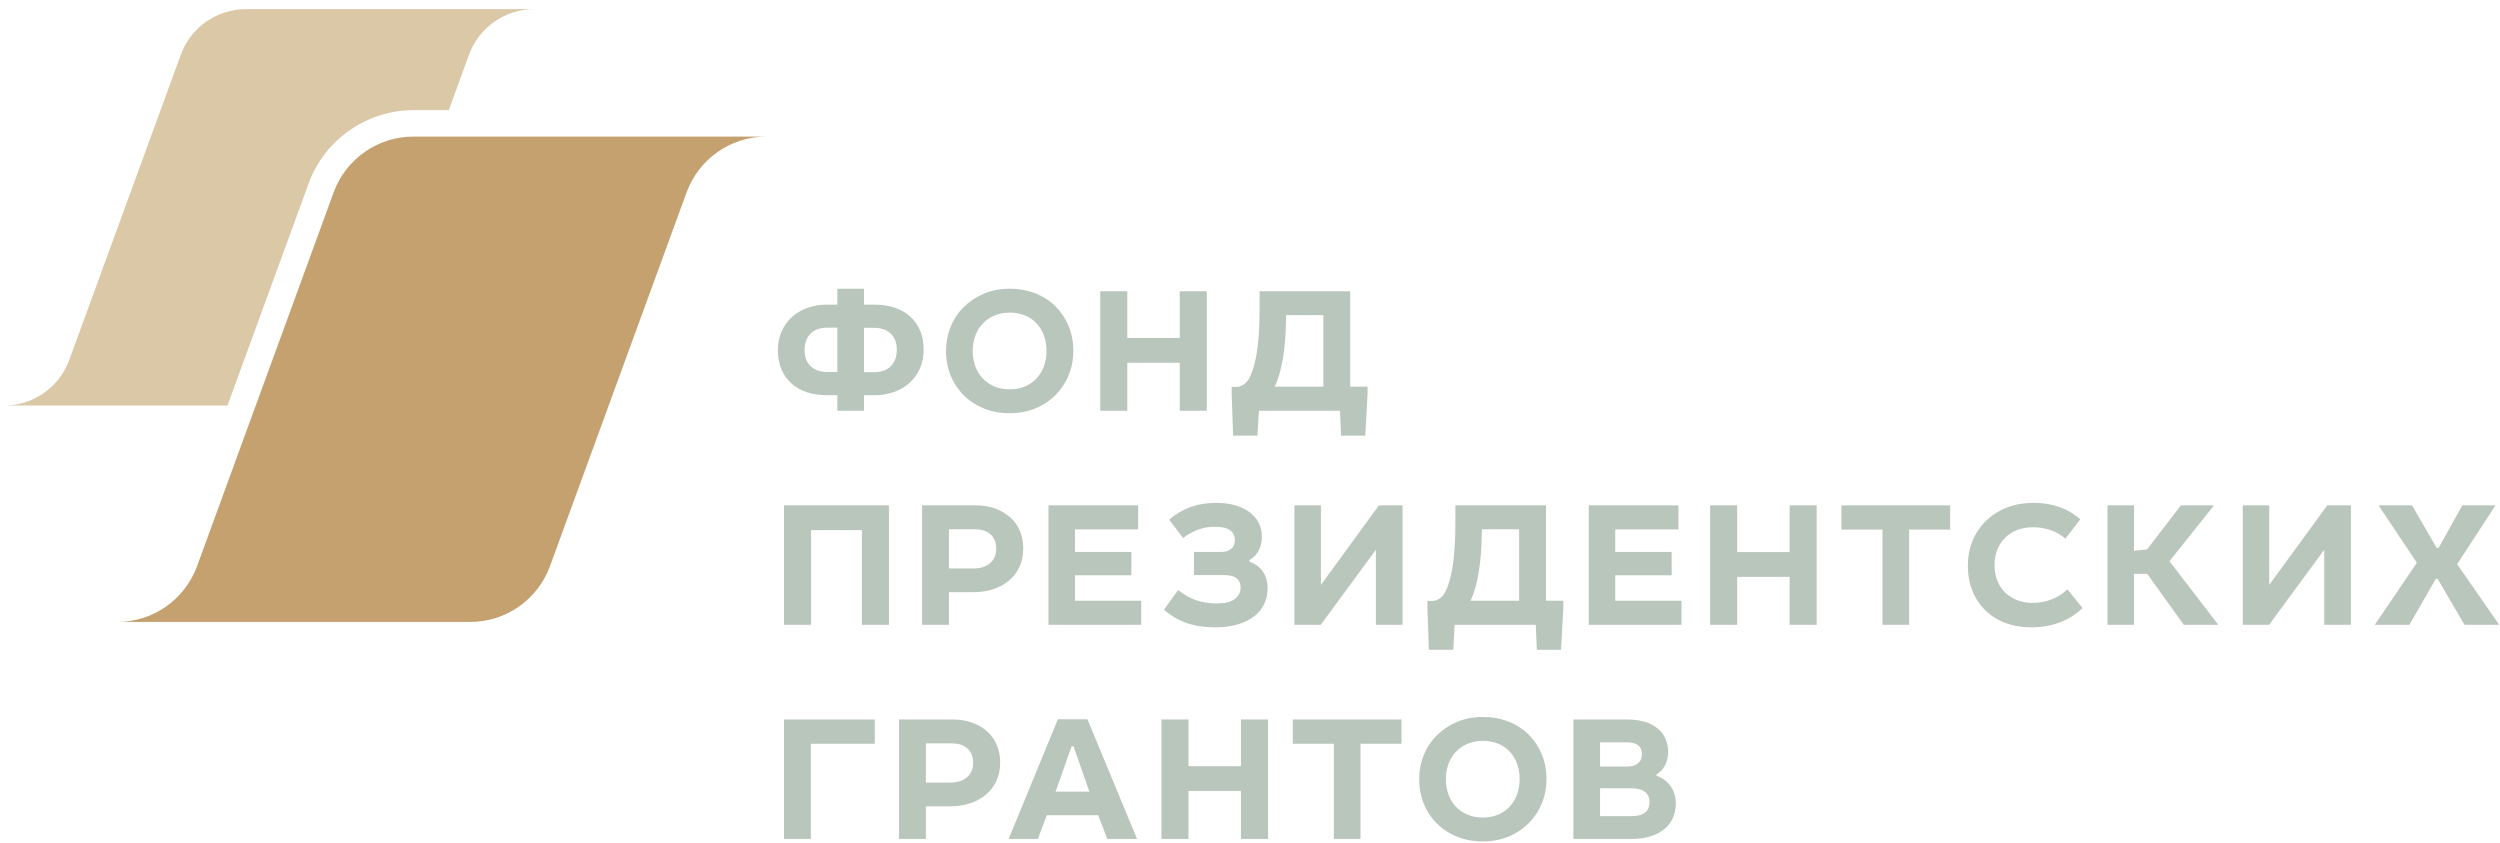
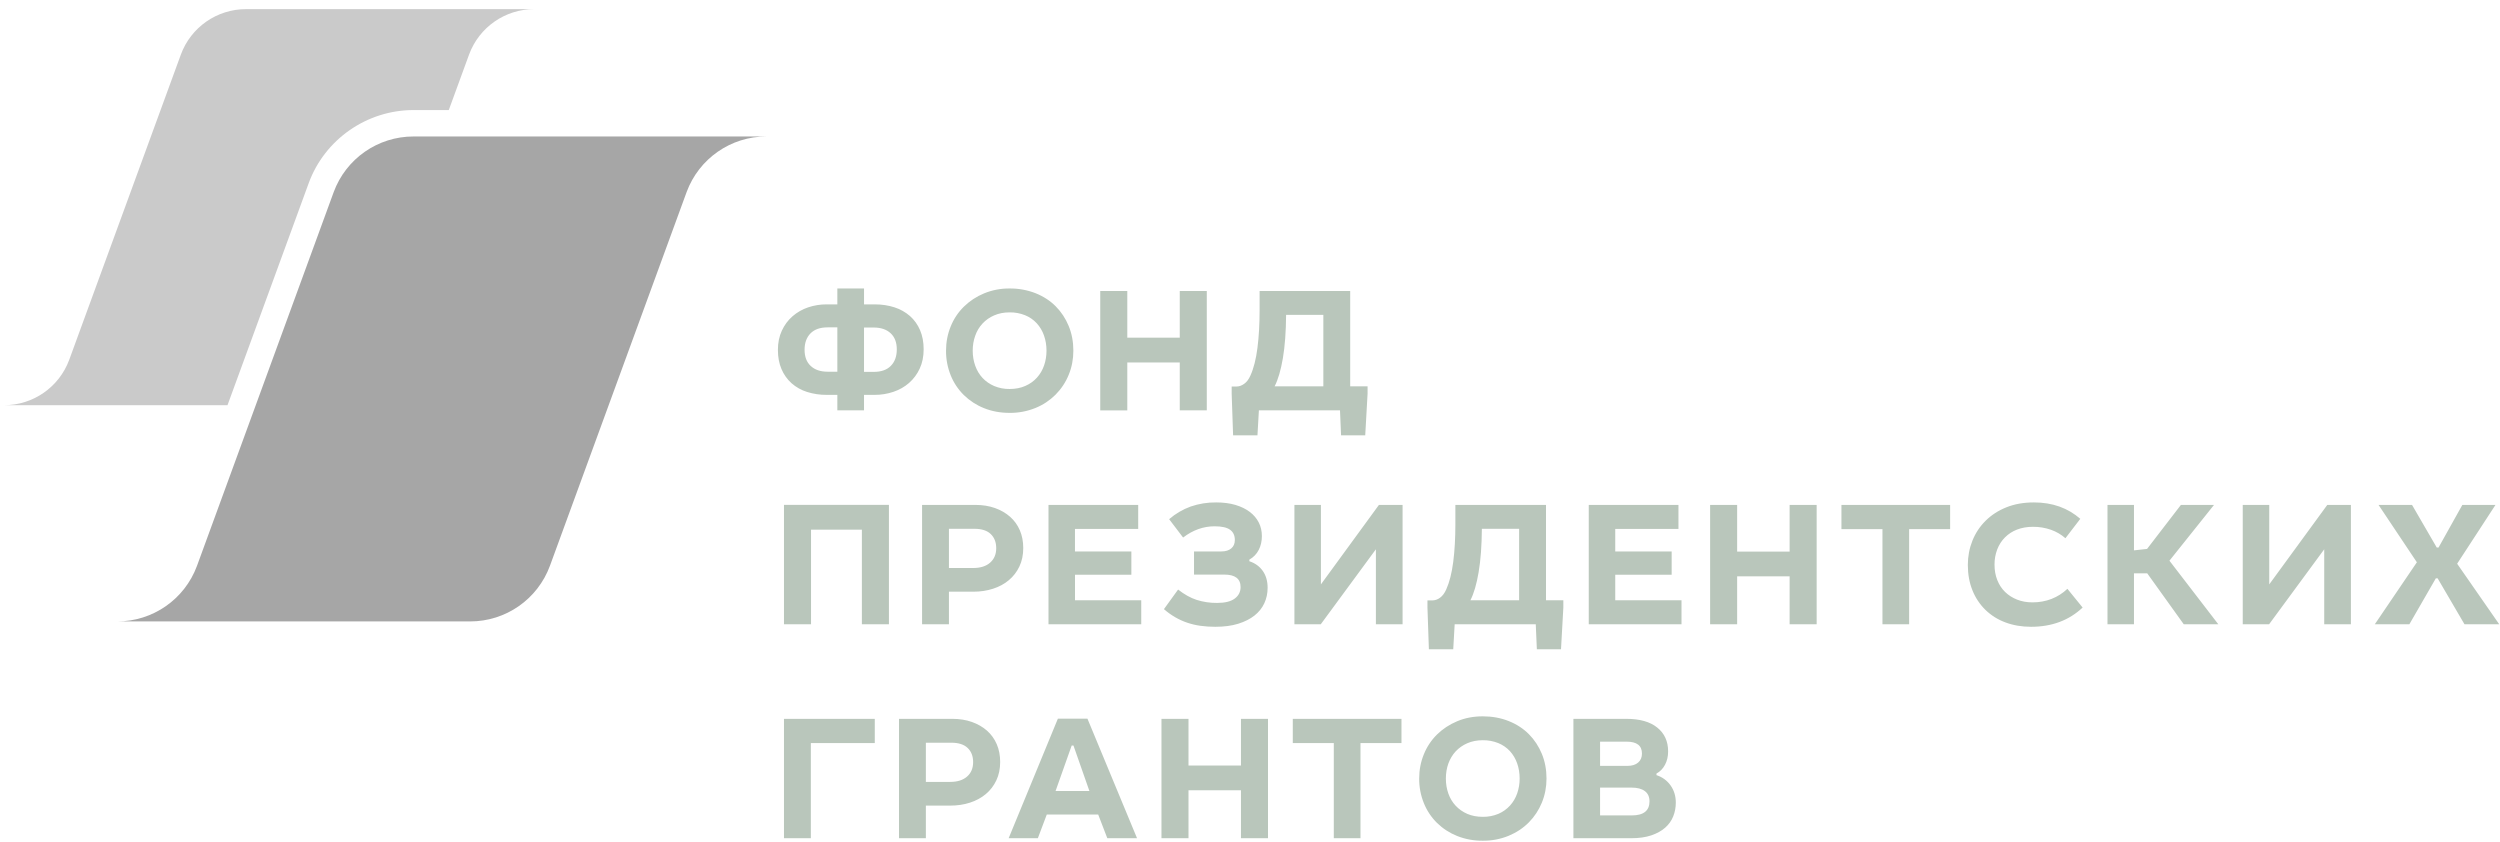
- <svg xmlns="http://www.w3.org/2000/svg" width="267" height="90" viewBox="0 0 267 90">
+ <svg xmlns="http://www.w3.org/2000/svg" width="193" height="65" viewBox="0 0 193 65">
  <g fill="none" fill-rule="evenodd">
-     <path fill="#C4A16E" d="M81.86 14.588H44.17a9.078 9.078 0 0 0-8.534 5.95l-14.6 39.956a9.08 9.08 0 0 1-8.526 5.932H50.2a9.078 9.078 0 0 0 8.534-5.95l14.603-39.958a9.076 9.076 0 0 1 8.523-5.93" />
-     <path fill="#DBC8A7" d="M32.97 19.573c1.71-4.672 6.21-7.81 11.2-7.81h3.76l2.174-5.946a7.413 7.413 0 0 1 6.96-4.841h-30.78a7.413 7.413 0 0 0-6.97 4.86L7.39 38.466a7.416 7.416 0 0 1-6.963 4.846h23.868l8.675-23.739" />
-     <path fill="#B9C6BB" d="M92.277 32.535h1.13c.764 0 1.468.104 2.113.313.643.21 1.198.522 1.664.933.464.413.826.918 1.08 1.513.255.598.382 1.279.382 2.038 0 .775-.141 1.464-.42 2.068a4.56 4.56 0 0 1-1.139 1.534 4.879 4.879 0 0 1-1.671.95 6.205 6.205 0 0 1-2.01.324h-1.129v1.657H89.43v-1.657H88.3c-.764 0-1.47-.104-2.113-.313a4.556 4.556 0 0 1-1.654-.933 4.28 4.28 0 0 1-1.072-1.513c-.255-.598-.382-1.277-.382-2.04 0-.775.14-1.462.421-2.066a4.56 4.56 0 0 1 1.138-1.534 4.938 4.938 0 0 1 1.664-.953 6.152 6.152 0 0 1 1.998-.321h1.128v-1.698h2.848v1.698zm-3.882 2.457c-.803 0-1.413.214-1.836.646-.419.432-.63 1.015-.63 1.753 0 .749.22 1.325.661 1.732.44.407 1.041.61 1.805.61h1.034v-4.741h-1.034zm4.915 4.76c.803 0 1.415-.215 1.836-.649.422-.432.631-1.015.631-1.751 0-.749-.22-1.327-.66-1.732-.439-.407-1.04-.61-1.807-.61h-1.033v4.741h1.033zM110.598 31.343a6.288 6.288 0 0 1 2.152 1.4 6.396 6.396 0 0 1 1.386 2.105c.331.806.497 1.684.497 2.637 0 .914-.166 1.775-.497 2.581a6.425 6.425 0 0 1-1.396 2.113 6.562 6.562 0 0 1-2.15 1.43c-.837.348-1.757.524-2.763.524-.996 0-1.908-.17-2.736-.506a6.527 6.527 0 0 1-2.152-1.399 6.23 6.23 0 0 1-1.405-2.113 6.926 6.926 0 0 1-.497-2.63c0-.912.166-1.777.497-2.59a6.19 6.19 0 0 1 1.405-2.113 6.744 6.744 0 0 1 2.152-1.419c.828-.35 1.74-.526 2.736-.526 1.006 0 1.93.17 2.77.506zm-4.426 2.372a3.636 3.636 0 0 0-2.017 2.17 4.68 4.68 0 0 0-.27 1.6c0 .57.091 1.109.27 1.61.178.5.44.937.782 1.305.345.368.76.656 1.243.865.486.21 1.035.315 1.647.315.624 0 1.18-.106 1.672-.325.49-.213.906-.51 1.242-.884a3.75 3.75 0 0 0 .766-1.305 4.773 4.773 0 0 0 .26-1.581 4.82 4.82 0 0 0-.27-1.628 3.761 3.761 0 0 0-.774-1.303 3.427 3.427 0 0 0-1.243-.857 4.266 4.266 0 0 0-1.653-.307c-.612 0-1.165.108-1.655.325zM120.394 36.094h5.603v-4.989h2.888v12.76h-2.888v-5.122h-5.603v5.122h-2.887v-12.76h2.887v4.99M144.2 41.294h1.857v.781l-.25 4.457h-2.582l-.113-2.667h-8.663l-.152 2.667h-2.602l-.152-4.437v-.78h.534c.269 0 .536-.097.803-.287.269-.19.493-.49.67-.894.344-.763.593-1.747.747-2.954.152-1.207.228-2.538.228-3.999v-2.076h9.676v10.189zm-7.188-3.01c-.218 1.285-.511 2.286-.881 3.01h5.202v-7.636h-3.978c-.012 1.802-.127 3.346-.343 4.627zM94.937 66.73h-2.888V56.619h-5.43v10.113h-2.89V53.97h11.208v12.76M106.262 54.305a4.897 4.897 0 0 1 1.616.935c.452.398.8.881 1.042 1.446.242.564.363 1.196.363 1.894 0 .738-.138 1.393-.41 1.972a4.267 4.267 0 0 1-1.13 1.466c-.477.401-1.042.706-1.69.914a6.794 6.794 0 0 1-2.106.316h-2.6v3.483h-2.87V53.97h5.7c.764 0 1.46.113 2.085.334zm-2.315 6.41c.764 0 1.364-.19 1.8-.573.43-.38.648-.893.648-1.542 0-.636-.195-1.14-.583-1.513-.388-.377-.971-.563-1.75-.563h-2.715v4.191h2.6zM121.559 56.542h-6.751v2.402h6.022v2.493h-6.022v2.723h7.075v2.57h-9.905V53.972h9.58v2.572M131.5 58.619c.254-.215.382-.514.382-.894 0-.485-.169-.85-.506-1.095-.339-.25-.891-.372-1.655-.372-1.197 0-2.32.399-3.366 1.2l-1.491-1.963a7.363 7.363 0 0 1 2.304-1.352c.822-.292 1.731-.438 2.725-.438.767 0 1.448.09 2.046.266.6.178 1.11.426 1.53.743.421.319.744.697.966 1.135.223.436.334.923.334 1.456a3.19 3.19 0 0 1-.334 1.475c-.222.44-.557.784-1.005 1.037v.174c.612.203 1.09.548 1.436 1.037.343.489.515 1.088.515 1.8 0 .597-.117 1.15-.353 1.657a3.594 3.594 0 0 1-1.052 1.313c-.466.368-1.045.66-1.741.878-.694.214-1.506.323-2.438.323-.56 0-1.089-.035-1.586-.104-.499-.07-.97-.182-1.415-.334a7.088 7.088 0 0 1-1.281-.58 7.64 7.64 0 0 1-1.206-.868l1.512-2.095c.663.522 1.322.89 1.978 1.105a7.02 7.02 0 0 0 2.191.325c.84 0 1.468-.157 1.881-.468.415-.31.623-.72.623-1.227 0-.89-.58-1.334-1.74-1.334h-3.233v-2.475h2.927c.446 0 .797-.109 1.052-.325M141.075 62.466l6.194-8.495h2.526v12.76h-2.85v-8.016l-5.889 8.016h-2.812V53.97h2.83v8.495M165.11 64.16h1.855v.781l-.248 4.457h-2.582l-.115-2.667h-8.663l-.152 2.667h-2.602l-.152-4.436v-.782h.534c.269 0 .536-.094.805-.286.267-.19.49-.487.67-.894.342-.763.591-1.745.745-2.952.152-1.206.228-2.54.228-4V53.97h9.678V64.16zm-7.19-3.01c-.217 1.283-.51 2.288-.879 3.01h5.2v-7.636h-3.976c-.014 1.802-.127 3.344-.345 4.627zM179.26 56.542h-6.751v2.402h6.024v2.493h-6.024v2.723h7.075v2.57h-9.905V53.972h9.58v2.572M185.528 58.962h5.603v-4.99h2.888V66.73h-2.888v-5.122h-5.603v5.122h-2.888V53.97h2.888v4.991M208.274 56.56h-4.378v10.17h-2.85V56.56h-4.38v-2.589h11.608v2.59M219.049 56.63a5.662 5.662 0 0 0-1.941-.317c-.624 0-1.19.1-1.694.297a3.653 3.653 0 0 0-1.29.839c-.358.36-.63.79-.822 1.284a4.46 4.46 0 0 0-.287 1.618c0 .612.098 1.164.297 1.659.196.495.475.916.83 1.266.358.348.785.62 1.282.818a4.44 4.44 0 0 0 1.645.295c.727 0 1.405-.123 2.037-.37a5.203 5.203 0 0 0 1.693-1.078l1.624 2C220.97 66.314 219.135 67 216.917 67c-.996 0-1.906-.156-2.736-.466a6.093 6.093 0 0 1-2.132-1.334 6.046 6.046 0 0 1-1.386-2.084c-.33-.815-.497-1.72-.497-2.725 0-.912.162-1.778.487-2.592a6.25 6.25 0 0 1 1.407-2.131 6.577 6.577 0 0 1 2.218-1.438c.866-.35 1.846-.524 2.945-.524.994 0 1.904.15 2.734.446.827.301 1.567.737 2.218 1.307l-1.588 2.075a4.69 4.69 0 0 0-1.538-.903M227.91 58.83l1.396-.154 3.615-4.705h3.536l-4.76 5.963 5.22 6.797h-3.69l-3.903-5.445h-1.415v5.445h-2.83V53.97h2.83v4.858M242.356 62.466l6.196-8.495h2.525v12.76h-2.851v-8.016l-5.889 8.016h-2.811V53.97h2.83v8.495M260.243 58.525h.193l2.543-4.554h3.538l-4.093 6.286 4.494 6.474h-3.71l-2.869-4.913h-.19l-2.83 4.913h-3.692l4.494-6.627-4.093-6.133h3.578l2.637 4.554M93.425 79.43h-6.827V89.6H83.73V76.84h9.696v2.59M103.797 77.17a4.907 4.907 0 0 1 1.617.934c.451.4.799.885 1.041 1.45.242.564.363 1.196.363 1.894 0 .734-.135 1.393-.41 1.97a4.242 4.242 0 0 1-1.13 1.466c-.476.401-1.041.706-1.69.915a6.79 6.79 0 0 1-2.103.315h-2.603v3.485h-2.867V76.84h5.698c.766 0 1.46.111 2.084.332zm-2.312 6.41c.764 0 1.363-.19 1.797-.571.433-.38.649-.894.649-1.543 0-.636-.193-1.139-.584-1.513-.388-.375-.971-.563-1.75-.563h-2.715v4.19h2.603zM121.436 89.6h-3.176l-.973-2.535h-5.49l-.955 2.534h-3.118l5.258-12.778h3.157l5.297 12.778zm-5.088-5.047l-1.7-4.858h-.193l-1.721 4.858h3.614zM126.932 81.828h5.603V76.84h2.887V89.6h-2.887v-5.125h-5.603V89.6h-2.888V76.84h2.888v4.99M149.678 79.43H145.3V89.6h-2.85V79.43h-4.38v-2.59h11.61v2.59M161.13 77.077a6.283 6.283 0 0 1 2.153 1.399 6.46 6.46 0 0 1 1.386 2.105c.33.806.497 1.685.497 2.638 0 .915-.166 1.774-.497 2.58a6.445 6.445 0 0 1-1.396 2.115 6.534 6.534 0 0 1-2.153 1.427c-.834.35-1.756.524-2.762.524-.994 0-1.906-.168-2.736-.505a6.54 6.54 0 0 1-2.15-1.4 6.238 6.238 0 0 1-1.405-2.114 6.859 6.859 0 0 1-.497-2.627c0-.914.164-1.777.497-2.59a6.238 6.238 0 0 1 1.405-2.114 6.787 6.787 0 0 1 2.15-1.418c.83-.352 1.742-.525 2.736-.525 1.006 0 1.93.167 2.772.505zm-4.426 2.37c-.49.217-.905.51-1.244.876a3.835 3.835 0 0 0-.775 1.295 4.699 4.699 0 0 0-.267 1.601c0 .571.089 1.107.267 1.61.18.501.442.937.785 1.303a3.7 3.7 0 0 0 1.243.867c.484.209 1.033.313 1.645.313.624 0 1.183-.108 1.674-.32.49-.218.905-.512 1.242-.889.337-.374.594-.81.764-1.305.173-.493.259-1.02.259-1.579 0-.585-.088-1.127-.267-1.628a3.811 3.811 0 0 0-.774-1.307 3.48 3.48 0 0 0-1.245-.855 4.297 4.297 0 0 0-1.653-.305c-.612 0-1.165.109-1.654.324zM176.996 77.772c.773.62 1.159 1.473 1.159 2.551 0 .534-.111 1.01-.335 1.43-.224.417-.526.73-.908.932v.172a2.91 2.91 0 0 1 1.502 1.095c.375.525.562 1.141.562 1.838 0 .522-.092 1.01-.277 1.477-.185.463-.47.865-.86 1.21-.389.34-.884.613-1.481.817-.6.203-1.309.305-2.124.305h-6.194V76.84h5.658c1.43 0 2.528.31 3.298.933zm-3.183 4.095c.485 0 .865-.118 1.138-.354.275-.235.41-.554.41-.961 0-.85-.546-1.274-1.643-1.274h-2.83v2.59h2.925zm.46 5.294c1.261 0 1.894-.503 1.894-1.504 0-.484-.167-.846-.5-1.096-.33-.247-.8-.372-1.413-.372h-3.366v2.972h3.385z" />
+     <path fill="#A6A6A6" d="M59.172 10.536H31.928a6.562 6.562 0 0 0-6.168 4.297L15.205 43.69a6.563 6.563 0 0 1-6.162 4.284h27.244a6.562 6.562 0 0 0 6.169-4.297L53.01 14.819a6.56 6.56 0 0 1 6.161-4.283" />
+     <path fill="#CACACA" d="M23.833 14.136c1.235-3.374 4.488-5.64 8.095-5.64h2.718L36.217 4.2A5.358 5.358 0 0 1 41.25.705h-22.25a5.358 5.358 0 0 0-5.038 3.51l-8.62 23.567a5.36 5.36 0 0 1-5.032 3.5h17.253l6.27-17.146" />
+     <path fill="#B9C6BB" d="M66.702 23.497h.817c.552 0 1.061.076 1.527.227a3.39 3.39 0 0 1 1.203.673c.336.299.597.663.78 1.093.185.432.277.924.277 1.472 0 .56-.102 1.057-.304 1.493a3.293 3.293 0 0 1-.823 1.108c-.344.303-.748.53-1.208.687a4.489 4.489 0 0 1-1.452.234h-.817v1.196h-2.059v-1.196h-.815a4.936 4.936 0 0 1-1.528-.227 3.294 3.294 0 0 1-1.195-.673 3.091 3.091 0 0 1-.775-1.093c-.184-.432-.276-.922-.276-1.473 0-.56.101-1.056.305-1.492.201-.436.476-.805.822-1.108a3.57 3.57 0 0 1 1.203-.689 4.45 4.45 0 0 1 1.444-.232h.815v-1.226h2.06v1.226zm-2.806 1.775c-.58 0-1.021.155-1.327.467-.303.311-.456.732-.456 1.266 0 .54.16.957.478 1.25.318.295.753.441 1.305.441h.747v-3.424h-.747zm3.553 3.437c.58 0 1.023-.155 1.327-.468.305-.312.456-.733.456-1.265 0-.54-.159-.958-.476-1.25-.318-.295-.753-.441-1.307-.441h-.747v3.424h.747zM79.945 22.636c.609.244 1.127.58 1.556 1.012.429.432.763.938 1.002 1.52.24.582.36 1.216.36 1.905 0 .66-.12 1.282-.36 1.864a4.64 4.64 0 0 1-2.564 2.558 5.152 5.152 0 0 1-1.997.379c-.72 0-1.379-.123-1.977-.365a4.719 4.719 0 0 1-1.556-1.01 4.5 4.5 0 0 1-1.016-1.527 4.998 4.998 0 0 1-.359-1.9c0-.658.12-1.283.36-1.87a4.47 4.47 0 0 1 1.015-1.526 4.875 4.875 0 0 1 1.556-1.025 5.034 5.034 0 0 1 1.977-.38 5.36 5.36 0 0 1 2.003.365zm-3.2 1.714a2.628 2.628 0 0 0-1.457 1.567c-.13.358-.195.743-.195 1.155 0 .413.066.801.195 1.163s.318.677.565.943c.25.266.55.474.899.624a2.97 2.97 0 0 0 1.19.228c.452 0 .854-.077 1.209-.235.355-.154.654-.368.898-.638.245-.27.429-.584.554-.943.124-.357.187-.738.187-1.141 0-.422-.066-.814-.195-1.176a2.716 2.716 0 0 0-.56-.941 2.477 2.477 0 0 0-.898-.62 3.086 3.086 0 0 0-1.195-.221c-.442 0-.841.078-1.196.235zM87.027 26.068h4.05v-3.603h2.087v9.215h-2.087v-3.699h-4.05v3.7h-2.088v-9.216h2.088v3.603M104.235 29.823h1.342v.564l-.181 3.22h-1.866l-.082-1.927h-6.262l-.11 1.926h-1.881l-.11-3.204v-.564h.386c.195 0 .388-.07.58-.207.195-.137.357-.353.485-.645.249-.551.429-1.262.54-2.134.11-.871.165-1.833.165-2.888v-1.5h6.994v7.36zm-5.196-2.173c-.158.928-.37 1.65-.637 2.173h3.76V24.31h-2.875c-.01 1.301-.092 2.416-.248 3.341zM68.625 48.195h-2.088V40.89h-3.925v7.304h-2.089v-9.216h8.102v9.216M76.811 39.22c.451.161.84.386 1.168.675.327.288.578.637.753 1.045.175.407.263.864.263 1.368 0 .533-.1 1.006-.297 1.424-.199.418-.47.77-.817 1.059-.344.29-.752.51-1.221.66-.471.152-.977.228-1.522.228h-1.88v2.516h-2.074v-9.216h4.12c.552 0 1.056.082 1.507.241zm-1.673 4.63c.552 0 .986-.138 1.3-.414.312-.275.47-.645.47-1.114 0-.459-.142-.822-.422-1.093-.28-.272-.702-.406-1.265-.406h-1.963v3.027h1.88zM87.868 40.836h-4.88v1.735h4.353v1.8H82.99v1.967h5.114v1.857h-7.16v-9.216h6.925v1.857M95.054 42.336c.184-.155.276-.371.276-.646 0-.35-.122-.613-.365-.79-.245-.18-.644-.27-1.197-.27-.865 0-1.677.289-2.433.868l-1.078-1.418a5.324 5.324 0 0 1 1.666-.977 5.848 5.848 0 0 1 1.97-.316c.554 0 1.047.065 1.479.192.433.129.801.308 1.106.537.304.23.537.503.698.82.161.314.241.666.241 1.051 0 .395-.08.75-.242 1.065a1.76 1.76 0 0 1-.725.75v.125c.442.146.788.396 1.037.749.248.353.373.786.373 1.3 0 .431-.085.83-.255 1.197-.171.366-.425.683-.76.948-.338.266-.756.477-1.26.634-.501.155-1.088.233-1.762.233a8.28 8.28 0 0 1-1.146-.075c-.36-.05-.7-.132-1.023-.241a5.126 5.126 0 0 1-.926-.42 5.522 5.522 0 0 1-.872-.626l1.093-1.513c.48.377.956.643 1.43.798a5.079 5.079 0 0 0 1.584.235c.607 0 1.061-.114 1.36-.338.3-.223.45-.52.45-.887 0-.642-.42-.963-1.258-.963h-2.337v-1.787h2.116c.322 0 .576-.079.76-.235M101.975 45.114l4.478-6.135h1.826v9.216h-2.06v-5.79l-4.257 5.79h-2.033v-9.216h2.046v6.135M119.35 46.338h1.34v.564l-.18 3.219h-1.865l-.084-1.926H112.3l-.11 1.926h-1.88l-.11-3.204v-.565h.386a.993.993 0 0 0 .582-.206c.193-.138.354-.352.483-.646.248-.551.428-1.26.54-2.132.11-.871.164-1.834.164-2.89V38.98h6.996v7.359zm-5.198-2.173c-.157.926-.368 1.651-.635 2.173h3.759v-5.515H114.4c-.01 1.301-.092 2.415-.249 3.342zM129.577 40.836h-4.88v1.735h4.355v1.8h-4.355v1.967h5.115v1.857h-7.16v-9.216h6.925v1.857M134.108 42.584h4.05v-3.605h2.088v9.216h-2.088v-3.7h-4.05v3.7h-2.087v-9.216h2.087v3.605M150.55 40.85h-3.165v7.345h-2.059V40.85h-3.167v-1.87h8.391v1.87M158.339 40.9a4.096 4.096 0 0 0-1.403-.23c-.452 0-.86.073-1.225.215a2.64 2.64 0 0 0-.932.606c-.259.26-.456.57-.594.927a3.219 3.219 0 0 0-.208 1.169c0 .442.071.84.215 1.198.141.358.343.662.6.914.258.252.567.448.926.591.36.142.756.213 1.19.213.525 0 1.015-.089 1.472-.267a3.761 3.761 0 0 0 1.224-.779l1.174 1.445c-1.051.991-2.377 1.486-3.98 1.486-.72 0-1.378-.112-1.978-.337a4.405 4.405 0 0 1-1.54-.963 4.367 4.367 0 0 1-1.003-1.505c-.239-.588-.36-1.243-.36-1.968 0-.659.118-1.284.353-1.872.234-.586.574-1.099 1.017-1.539.442-.44.975-.786 1.603-1.039.626-.252 1.335-.378 2.129-.378.718 0 1.376.108 1.976.322a5 5 0 0 1 1.603.944l-1.147 1.498a3.39 3.39 0 0 0-1.112-.651M164.743 42.488l1.01-.111 2.613-3.398h2.556l-3.441 4.307 3.774 4.909h-2.668l-2.82-3.933h-1.024v3.933h-2.045v-9.216h2.045v3.509M175.186 45.114l4.48-6.135h1.824v9.216h-2.06v-5.79l-4.257 5.79h-2.033v-9.216h2.046v6.135M188.116 42.268h.14l1.837-3.289h2.558l-2.959 4.54 3.249 4.676h-2.682l-2.074-3.549h-.138l-2.045 3.549h-2.668l3.248-4.787-2.959-4.429h2.586l1.907 3.289M67.532 57.365h-4.935v7.345h-2.074v-9.215h7.01v1.87M75.03 55.735c.45.16.841.385 1.168.673.327.29.577.64.753 1.048.175.407.262.864.262 1.368 0 .53-.098 1.006-.297 1.422-.197.418-.47.771-.816 1.06-.345.289-.753.509-1.222.66-.47.152-.977.227-1.52.227h-1.881v2.517h-2.073v-9.215h4.119c.553 0 1.055.08 1.506.24zm-1.672 4.628c.552 0 .986-.138 1.299-.412.313-.275.469-.646.469-1.114 0-.46-.14-.823-.422-1.093-.28-.27-.702-.407-1.265-.407h-1.962v3.026h1.88zM87.78 64.71h-2.296l-.704-1.83h-3.968l-.69 1.83h-2.254l3.8-9.228h2.283l3.828 9.228zm-3.678-3.644l-1.23-3.509h-.139l-1.244 3.509h2.613zM91.752 59.098h4.05v-3.603h2.088v9.215h-2.088v-3.7h-4.05v3.7h-2.087v-9.215h2.087v3.603M108.194 57.365h-3.165v7.345h-2.06v-7.345h-3.166v-1.87h8.391v1.87M116.473 55.667c.608.242 1.126.58 1.555 1.01.428.431.762.938 1.003 1.52.239.582.359 1.217.359 1.906 0 .66-.12 1.28-.36 1.863a4.654 4.654 0 0 1-1.009 1.527c-.434.436-.952.78-1.556 1.031a5.12 5.12 0 0 1-1.997.379 5.205 5.205 0 0 1-1.977-.365 4.727 4.727 0 0 1-1.555-1.01A4.505 4.505 0 0 1 109.921 62a4.95 4.95 0 0 1-.36-1.897c0-.66.12-1.284.36-1.87a4.505 4.505 0 0 1 1.015-1.528c.438-.43.956-.773 1.555-1.024.6-.254 1.259-.38 1.977-.38.728 0 1.396.122 2.005.366zm-3.2 1.712a2.69 2.69 0 0 0-.9.632c-.243.266-.43.58-.56.935-.128.36-.192.745-.192 1.157 0 .412.064.799.193 1.162.129.362.319.677.567.941.25.266.548.475.898.627.35.15.747.226 1.19.226a3.02 3.02 0 0 0 1.21-.232 2.59 2.59 0 0 0 .897-.641c.244-.27.43-.585.553-.943a3.43 3.43 0 0 0 .187-1.14c0-.423-.064-.814-.193-1.176a2.752 2.752 0 0 0-.56-.944 2.516 2.516 0 0 0-.9-.618 3.108 3.108 0 0 0-1.195-.22c-.442 0-.841.079-1.195.234zM127.941 56.169c.558.447.838 1.064.838 1.842 0 .386-.08.73-.242 1.033-.162.301-.38.527-.657.673v.124c.452.148.814.411 1.086.79.271.38.406.825.406 1.329 0 .376-.066.73-.2 1.066-.134.334-.34.625-.622.873-.28.247-.639.444-1.07.591-.434.147-.946.22-1.536.22h-4.477v-9.215h4.09c1.033 0 1.827.223 2.384.674zm-2.301 2.957c.35 0 .625-.085.823-.255.198-.17.296-.4.296-.695 0-.614-.394-.92-1.187-.92h-2.046v1.87h2.114zm.333 3.824c.911 0 1.368-.364 1.368-1.086 0-.35-.12-.612-.36-.792-.24-.179-.58-.269-1.022-.269h-2.433v2.147h2.447z" />
  </g>
</svg>
